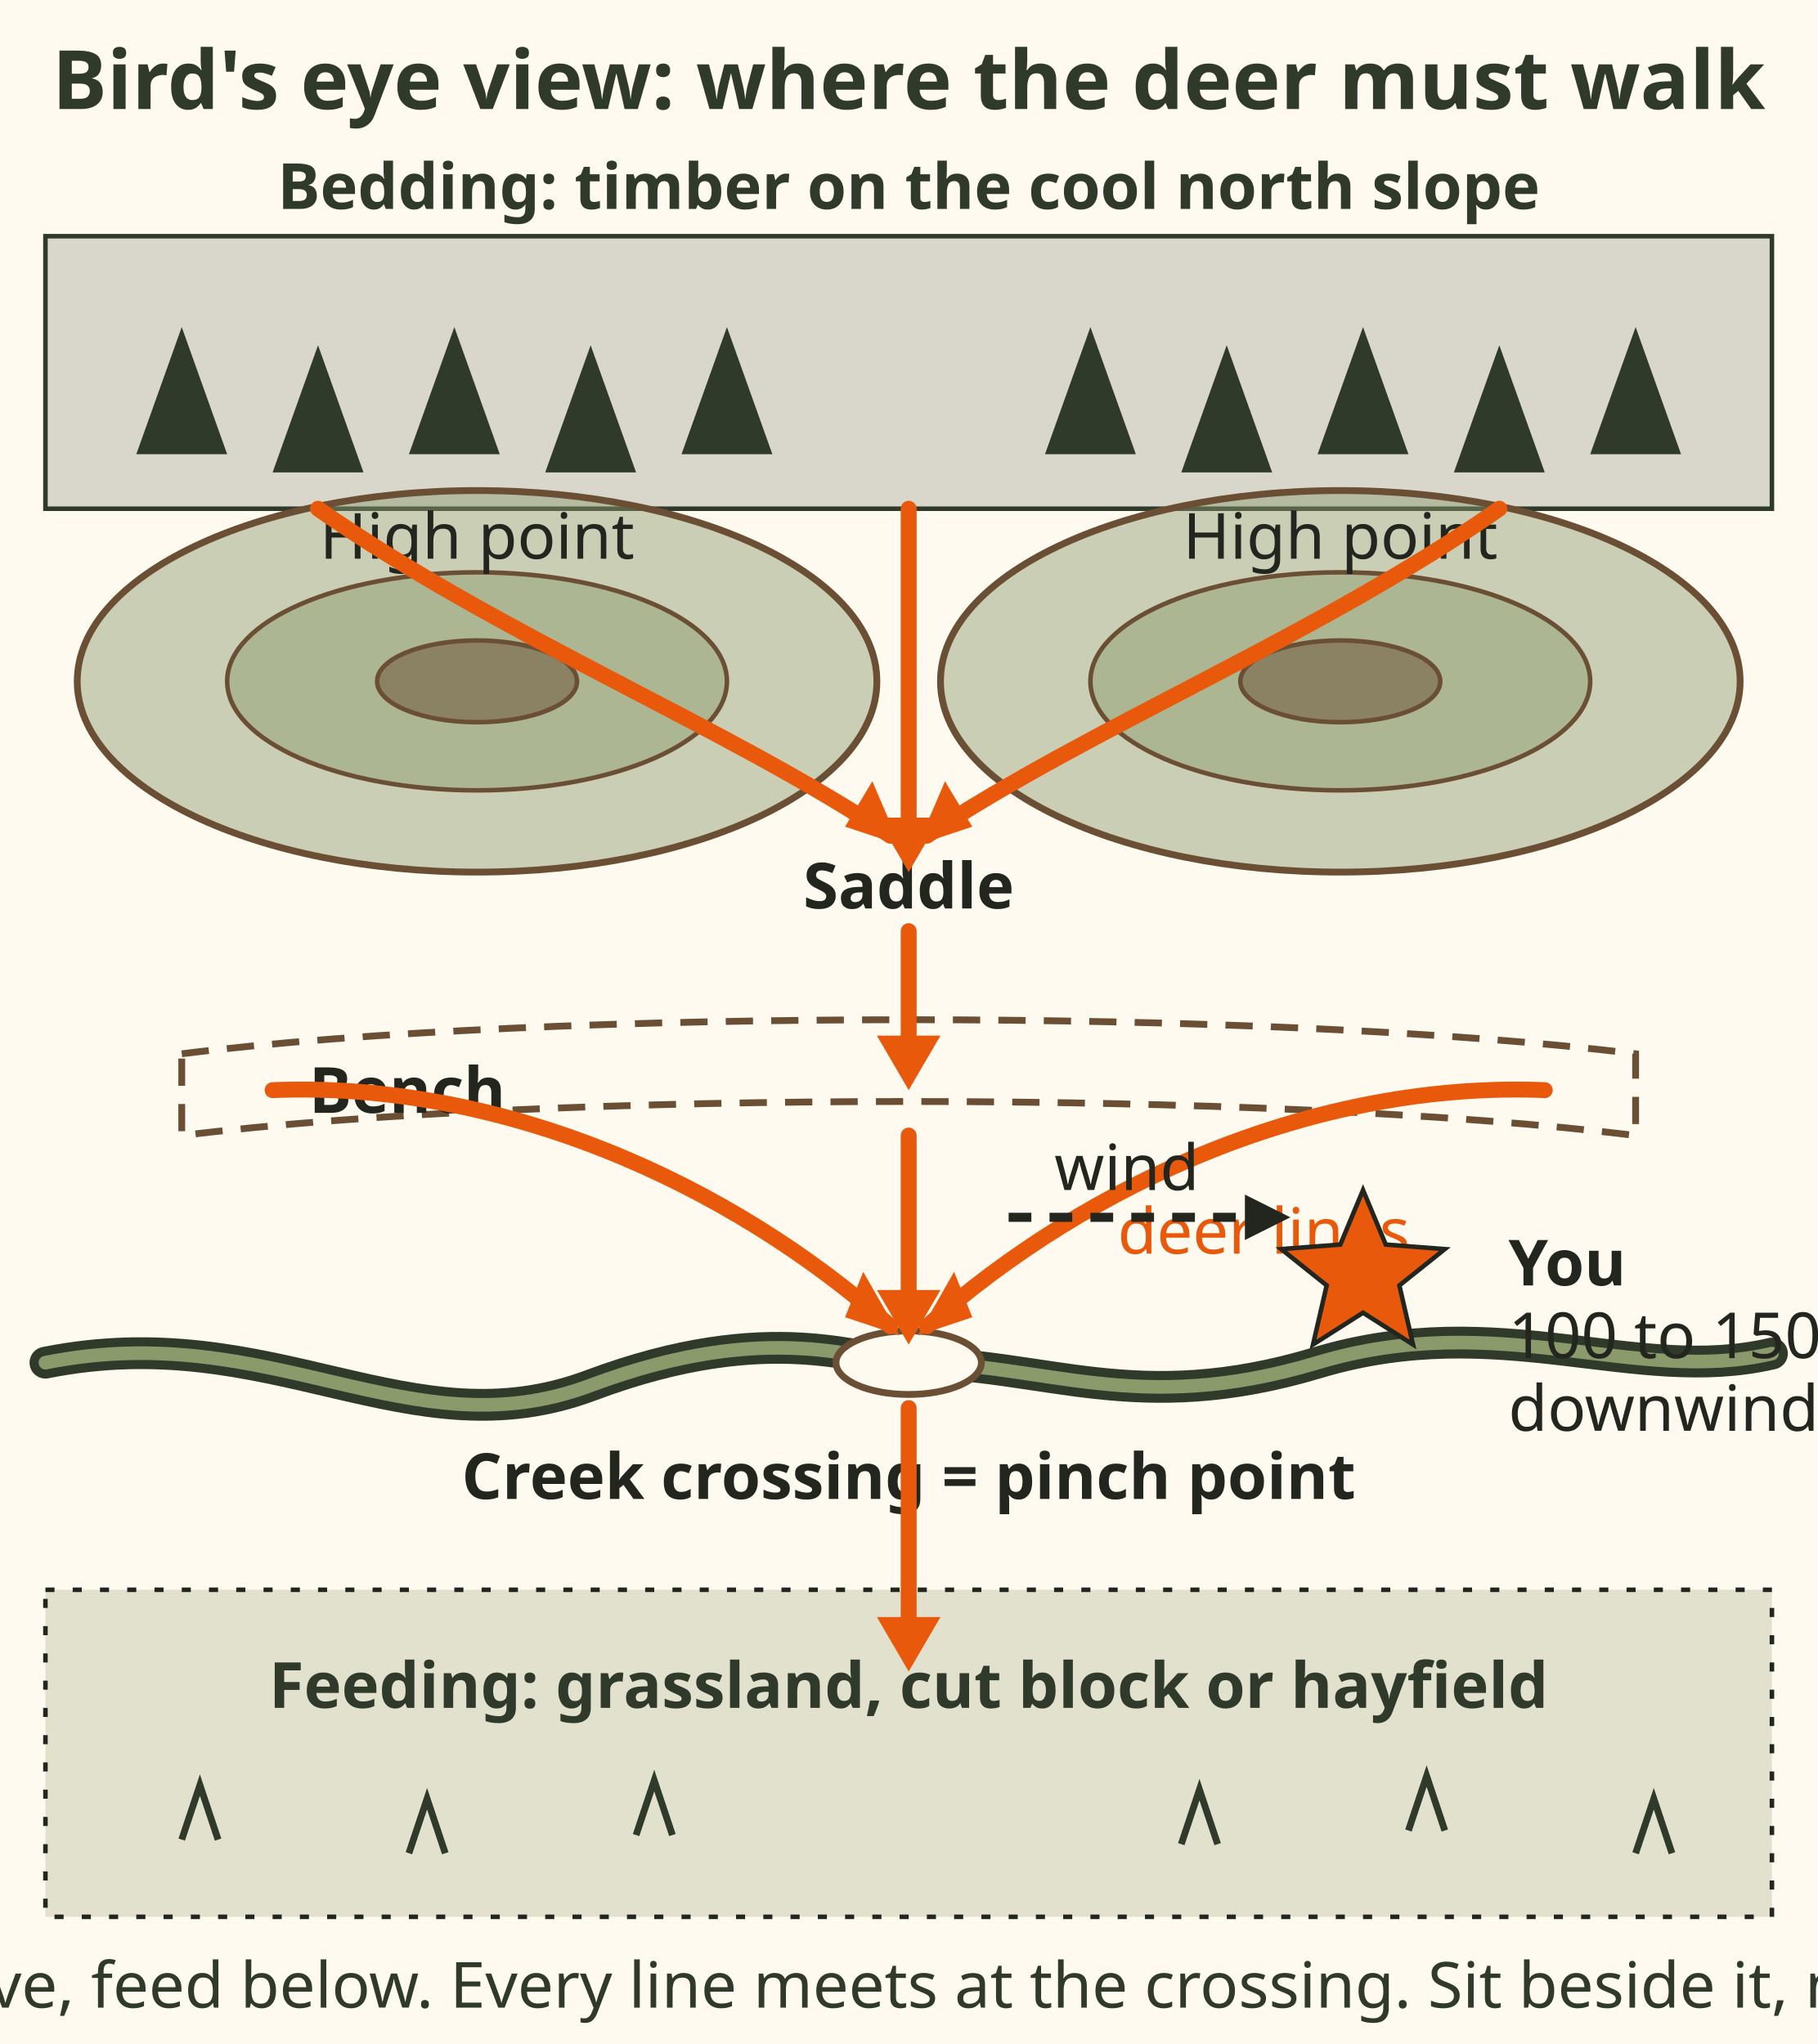
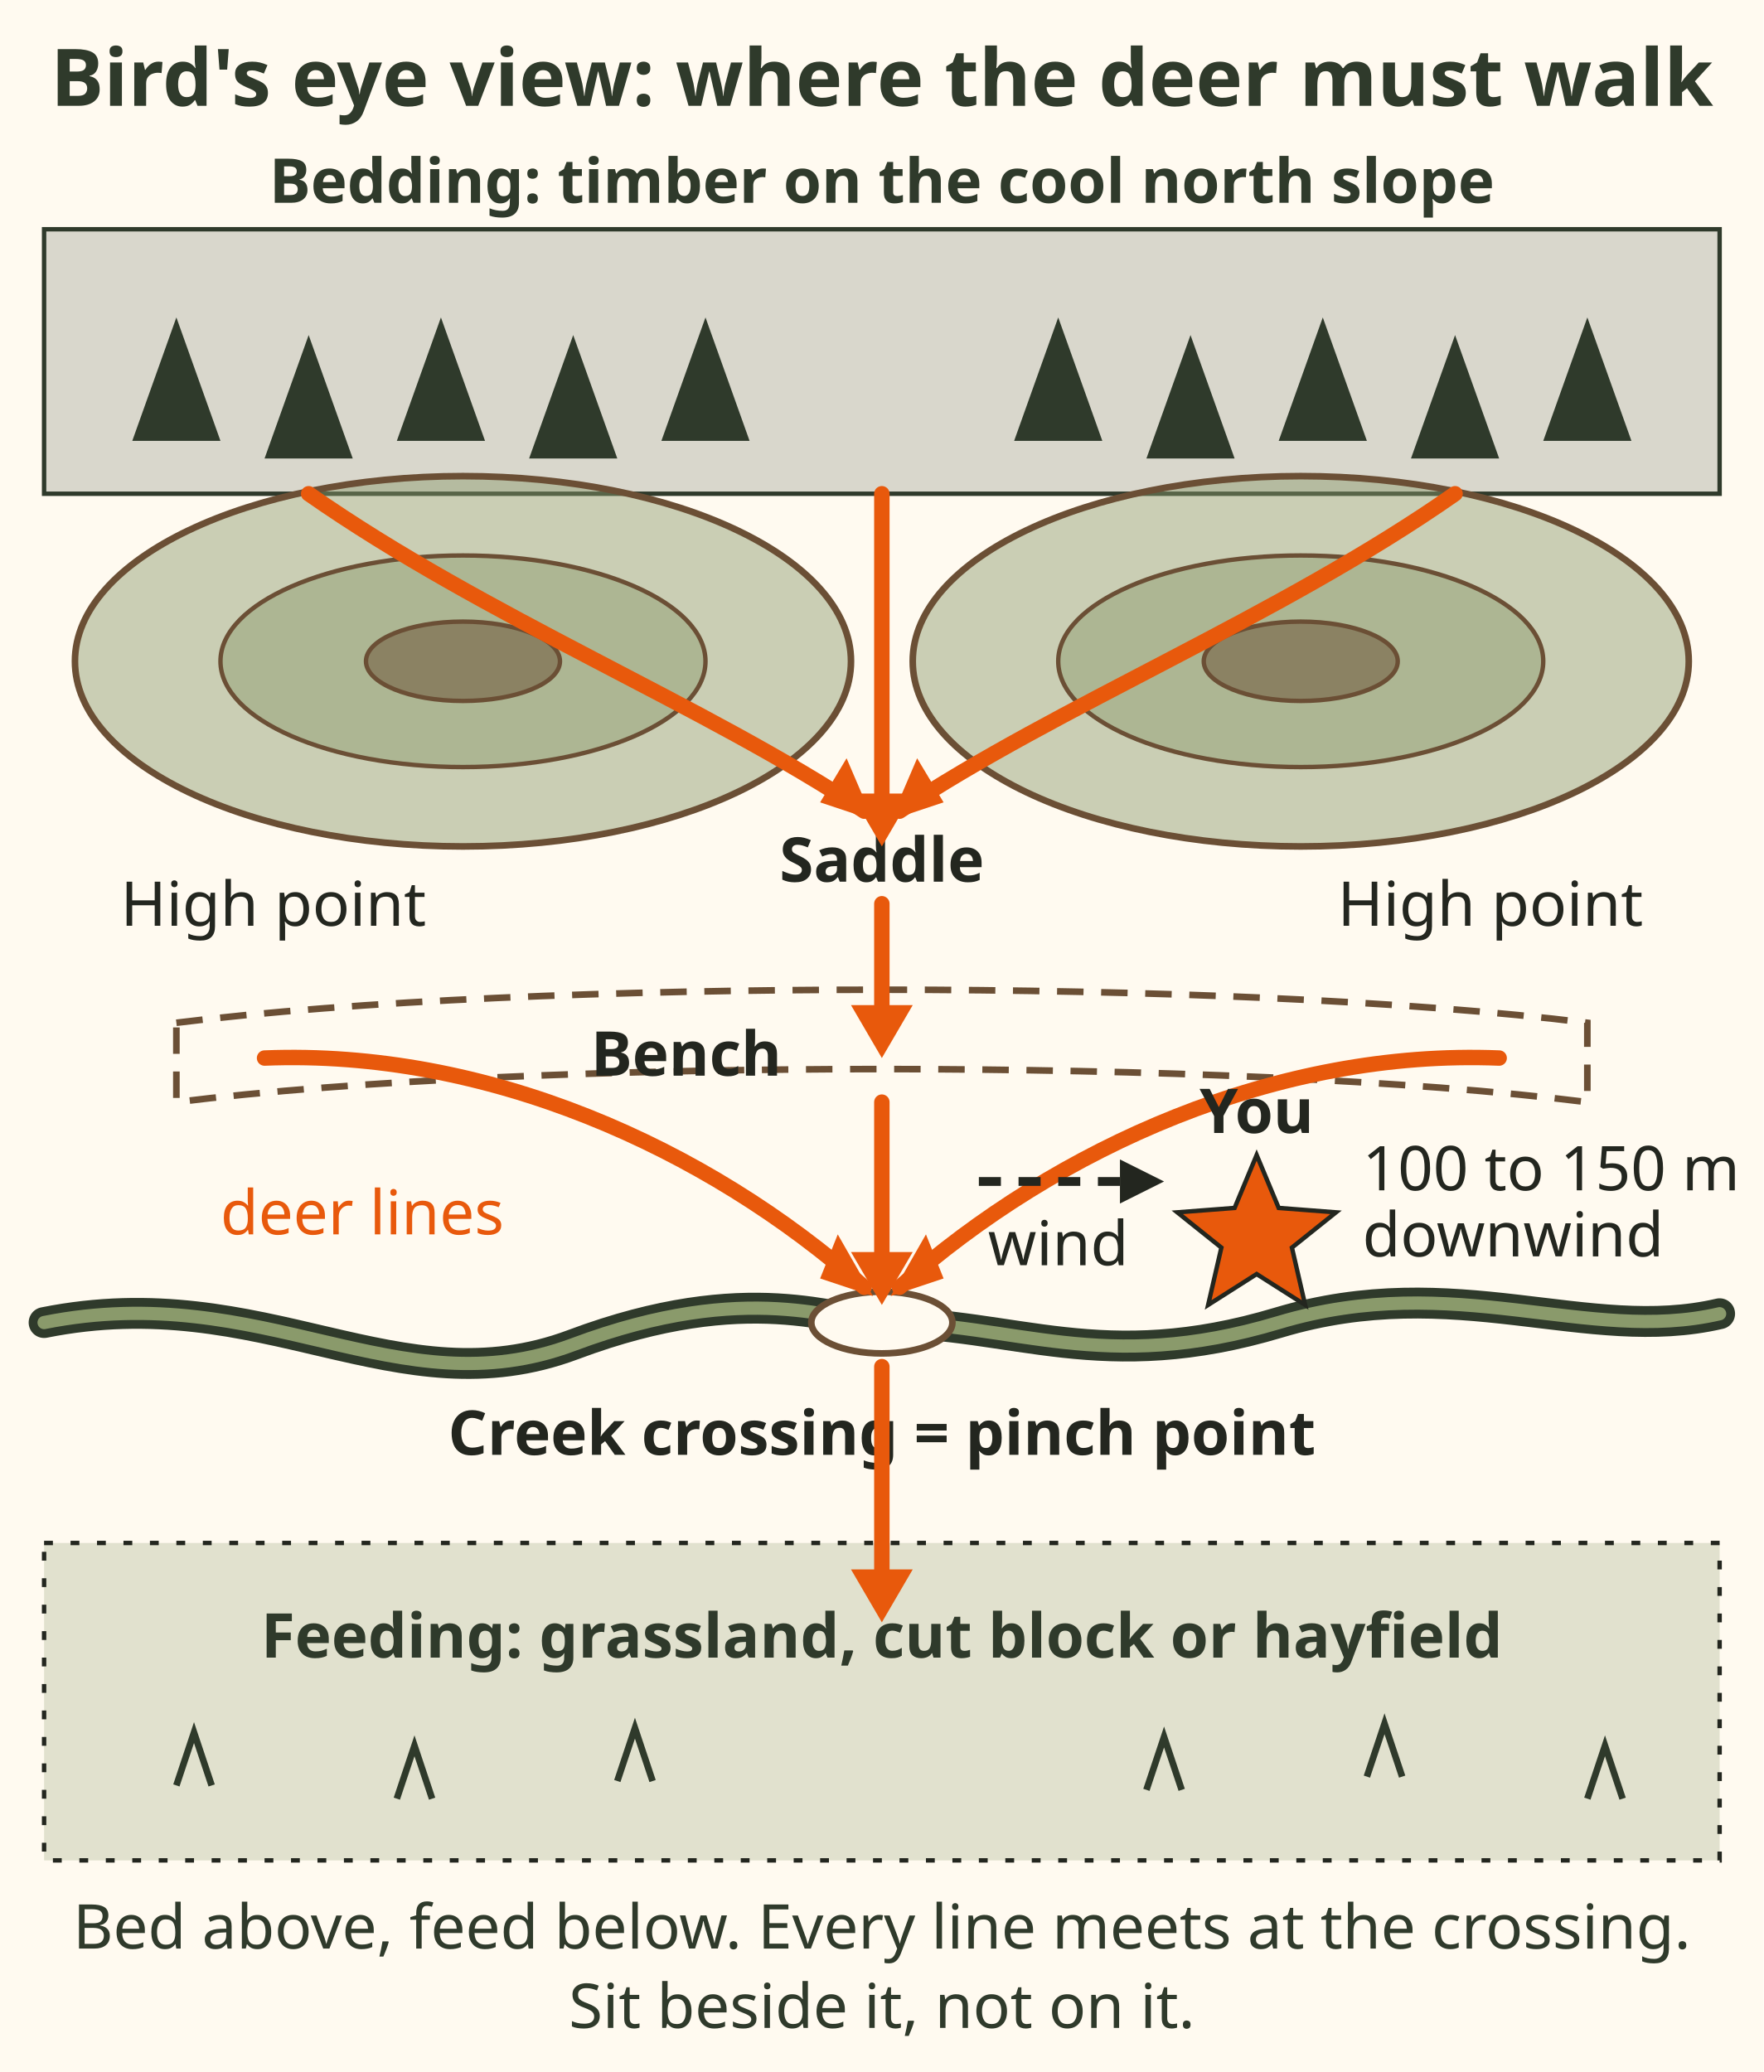
- <svg xmlns="http://www.w3.org/2000/svg" viewBox="0 0 400 450" font-family="sans-serif">
-   <rect x="0" y="0" width="400" height="450" fill="#fffaf0" />
+ <svg xmlns="http://www.w3.org/2000/svg" viewBox="0 0 400 470" font-family="sans-serif">
+   <rect x="0" y="0" width="400" height="470" fill="#fffaf0" />
  <text x="200" y="24" font-size="18" font-weight="bold" fill="#2f3a2b" text-anchor="middle">Bird's eye view: where the deer must walk</text>
  <rect x="10" y="52" width="380" height="60" fill="#2f3a2b" fill-opacity="0.18" stroke="#2f3a2b" stroke-width="1" />
  <g fill="#2f3a2b" stroke="none">
    <path d="M30 100 L40 72 L50 100 Z" />
    <path d="M60 104 L70 76 L80 104 Z" />
    <path d="M90 100 L100 72 L110 100 Z" />
    <path d="M120 104 L130 76 L140 104 Z" />
    <path d="M150 100 L160 72 L170 100 Z" />
    <path d="M230 100 L240 72 L250 100 Z" />
    <path d="M260 104 L270 76 L280 104 Z" />
    <path d="M290 100 L300 72 L310 100 Z" />
    <path d="M320 104 L330 76 L340 104 Z" />
    <path d="M350 100 L360 72 L370 100 Z" />
  </g>
  <text x="200" y="46" font-size="14" font-weight="bold" fill="#2f3a2b" text-anchor="middle">Bedding: timber on the cool north slope</text>
  <ellipse cx="105" cy="150" rx="88" ry="42" fill="#8a9a6b" fill-opacity="0.45" stroke="#6b4f35" stroke-width="1.5" />
  <ellipse cx="105" cy="150" rx="55" ry="24" fill="#8a9a6b" fill-opacity="0.45" stroke="#6b4f35" stroke-width="1" />
  <ellipse cx="105" cy="150" rx="22" ry="9" fill="#6b4f35" fill-opacity="0.5" stroke="#6b4f35" stroke-width="1" />
  <ellipse cx="295" cy="150" rx="88" ry="42" fill="#8a9a6b" fill-opacity="0.45" stroke="#6b4f35" stroke-width="1.5" />
  <ellipse cx="295" cy="150" rx="55" ry="24" fill="#8a9a6b" fill-opacity="0.45" stroke="#6b4f35" stroke-width="1" />
  <ellipse cx="295" cy="150" rx="22" ry="9" fill="#6b4f35" fill-opacity="0.5" stroke="#6b4f35" stroke-width="1" />
-   <text x="105" y="123" font-size="14" fill="#23261f" text-anchor="middle">High point</text>
-   <text x="295" y="123" font-size="14" fill="#23261f" text-anchor="middle">High point</text>
+   <text x="62" y="210" font-size="14" fill="#23261f" text-anchor="middle">High point</text>
+   <text x="338" y="210" font-size="14" fill="#23261f" text-anchor="middle">High point</text>
  <text x="200" y="200" font-size="14" font-weight="bold" fill="#23261f" text-anchor="middle">Saddle</text>
  <path d="M40 232 C120 222 280 222 360 232 L360 250 C280 240 120 240 40 250 Z" fill="#fffaf0" stroke="#6b4f35" stroke-width="1.5" stroke-dasharray="6 4" />
-   <text x="68" y="245" font-size="14" font-weight="bold" fill="#23261f">Bench</text>
+   <text x="134" y="244" font-size="14" font-weight="bold" fill="#23261f">Bench</text>
  <path d="M10 300 C60 290 90 320 130 305 C170 290 190 300 200 300 C230 300 250 312 290 300 C330 288 360 305 390 298" stroke="#2f3a2b" stroke-width="7" fill="none" stroke-linecap="round" />
  <path d="M10 300 C60 290 90 320 130 305 C170 290 190 300 200 300 C230 300 250 312 290 300 C330 288 360 305 390 298" stroke="#8a9a6b" stroke-width="3" fill="none" stroke-linecap="round" />
  <ellipse cx="200" cy="300" rx="16" ry="7" fill="#fffaf0" stroke="#6b4f35" stroke-width="1.5" />
  <text x="200" y="330" font-size="14" font-weight="bold" fill="#23261f" text-anchor="middle">Creek crossing = pinch point</text>
  <rect x="10" y="350" width="380" height="72" fill="#8a9a6b" fill-opacity="0.25" stroke="#23261f" stroke-width="1" stroke-dasharray="2 4" />
  <g stroke="#2f3a2b" stroke-width="1.5" fill="none">
    <path d="M40 405 L44 393 L48 405" />
    <path d="M90 408 L94 396 L98 408" />
    <path d="M140 404 L144 392 L148 404" />
    <path d="M260 406 L264 394 L268 406" />
    <path d="M310 403 L314 391 L318 403" />
    <path d="M360 408 L364 396 L368 408" />
  </g>
  <text x="200" y="376" font-size="14" font-weight="bold" fill="#2f3a2b" text-anchor="middle">Feeding: grassland, cut block or hayfield</text>
  <g stroke="#e8590c" stroke-width="3.5" fill="none" stroke-linecap="round" stroke-linejoin="round">
    <path d="M200 112 L200 185" />
    <path d="M70 112 C110 140 160 160 196 184" />
    <path d="M330 112 C290 140 240 160 204 184" />
    <path d="M200 205 L200 232" />
    <path d="M60 240 C110 238 160 260 196 292" />
    <path d="M340 240 C290 238 240 260 204 292" />
    <path d="M200 250 L200 290" />
    <path d="M200 310 L200 360" />
  </g>
  <g fill="#e8590c" stroke="none">
    <path d="M200 192 L193 180 L207 180 Z" />
    <path d="M200 240 L193 228 L207 228 Z" />
    <path d="M200 296 L193 284 L207 284 Z" />
    <path d="M200 368 L193 356 L207 356 Z" />
    <path d="M198 186 L186 182 L192 172 Z" />
    <path d="M202 186 L208 172 L214 182 Z" />
    <path d="M198 294 L186 290 L190 280 Z" />
    <path d="M202 294 L210 280 L214 290 Z" />
  </g>
-   <text x="246" y="276" font-size="14" fill="#e8590c">deer lines</text>
-   <path d="M300 262 L305 274 L318 275 L308 283 L311 296 L300 289 L289 296 L292 283 L282 275 L295 274 Z" fill="#e8590c" stroke="#23261f" stroke-width="1" />
-   <text x="332" y="283" font-size="14" font-weight="bold" fill="#23261f">You</text>
-   <text x="332" y="299" font-size="14" fill="#23261f">100 to 150 m</text>
-   <text x="332" y="315" font-size="14" fill="#23261f">downwind</text>
+   <text x="50" y="280" font-size="14" fill="#e8590c">deer lines</text>
+   <path d="M285 262 L290 274 L303 275 L293 283 L296 296 L285 289 L274 296 L277 283 L267 275 L280 274 Z" fill="#e8590c" stroke="#23261f" stroke-width="1" />
+   <text x="285" y="257" font-size="14" font-weight="bold" fill="#23261f" text-anchor="middle">You</text>
+   <text x="309" y="270" font-size="14" fill="#23261f">100 to 150 m</text>
+   <text x="309" y="285" font-size="14" fill="#23261f">downwind</text>
  <g stroke="#23261f" stroke-width="2" stroke-dasharray="5 4" fill="none">
-     <line x1="222" y1="268" x2="276" y2="268" />
+     <line x1="222" y1="268" x2="256" y2="268" />
  </g>
-   <path d="M284 268 L274 263 L274 273 Z" fill="#23261f" stroke="none" />
-   <text x="248" y="262" font-size="14" fill="#23261f" text-anchor="middle">wind</text>
-   <text x="200" y="442" font-size="14" fill="#2f3a2b" text-anchor="middle">Bed above, feed below. Every line meets at the crossing. Sit beside it, not on it.</text>
+   <path d="M264 268 L254 263 L254 273 Z" fill="#23261f" stroke="none" />
+   <text x="240" y="287" font-size="14" fill="#23261f" text-anchor="middle">wind</text>
+   <text x="200" y="442" font-size="14" fill="#2f3a2b" text-anchor="middle">Bed above, feed below. Every line meets at the crossing.</text>
+   <text x="200" y="460" font-size="14" fill="#2f3a2b" text-anchor="middle">Sit beside it, not on it.</text>
</svg>
